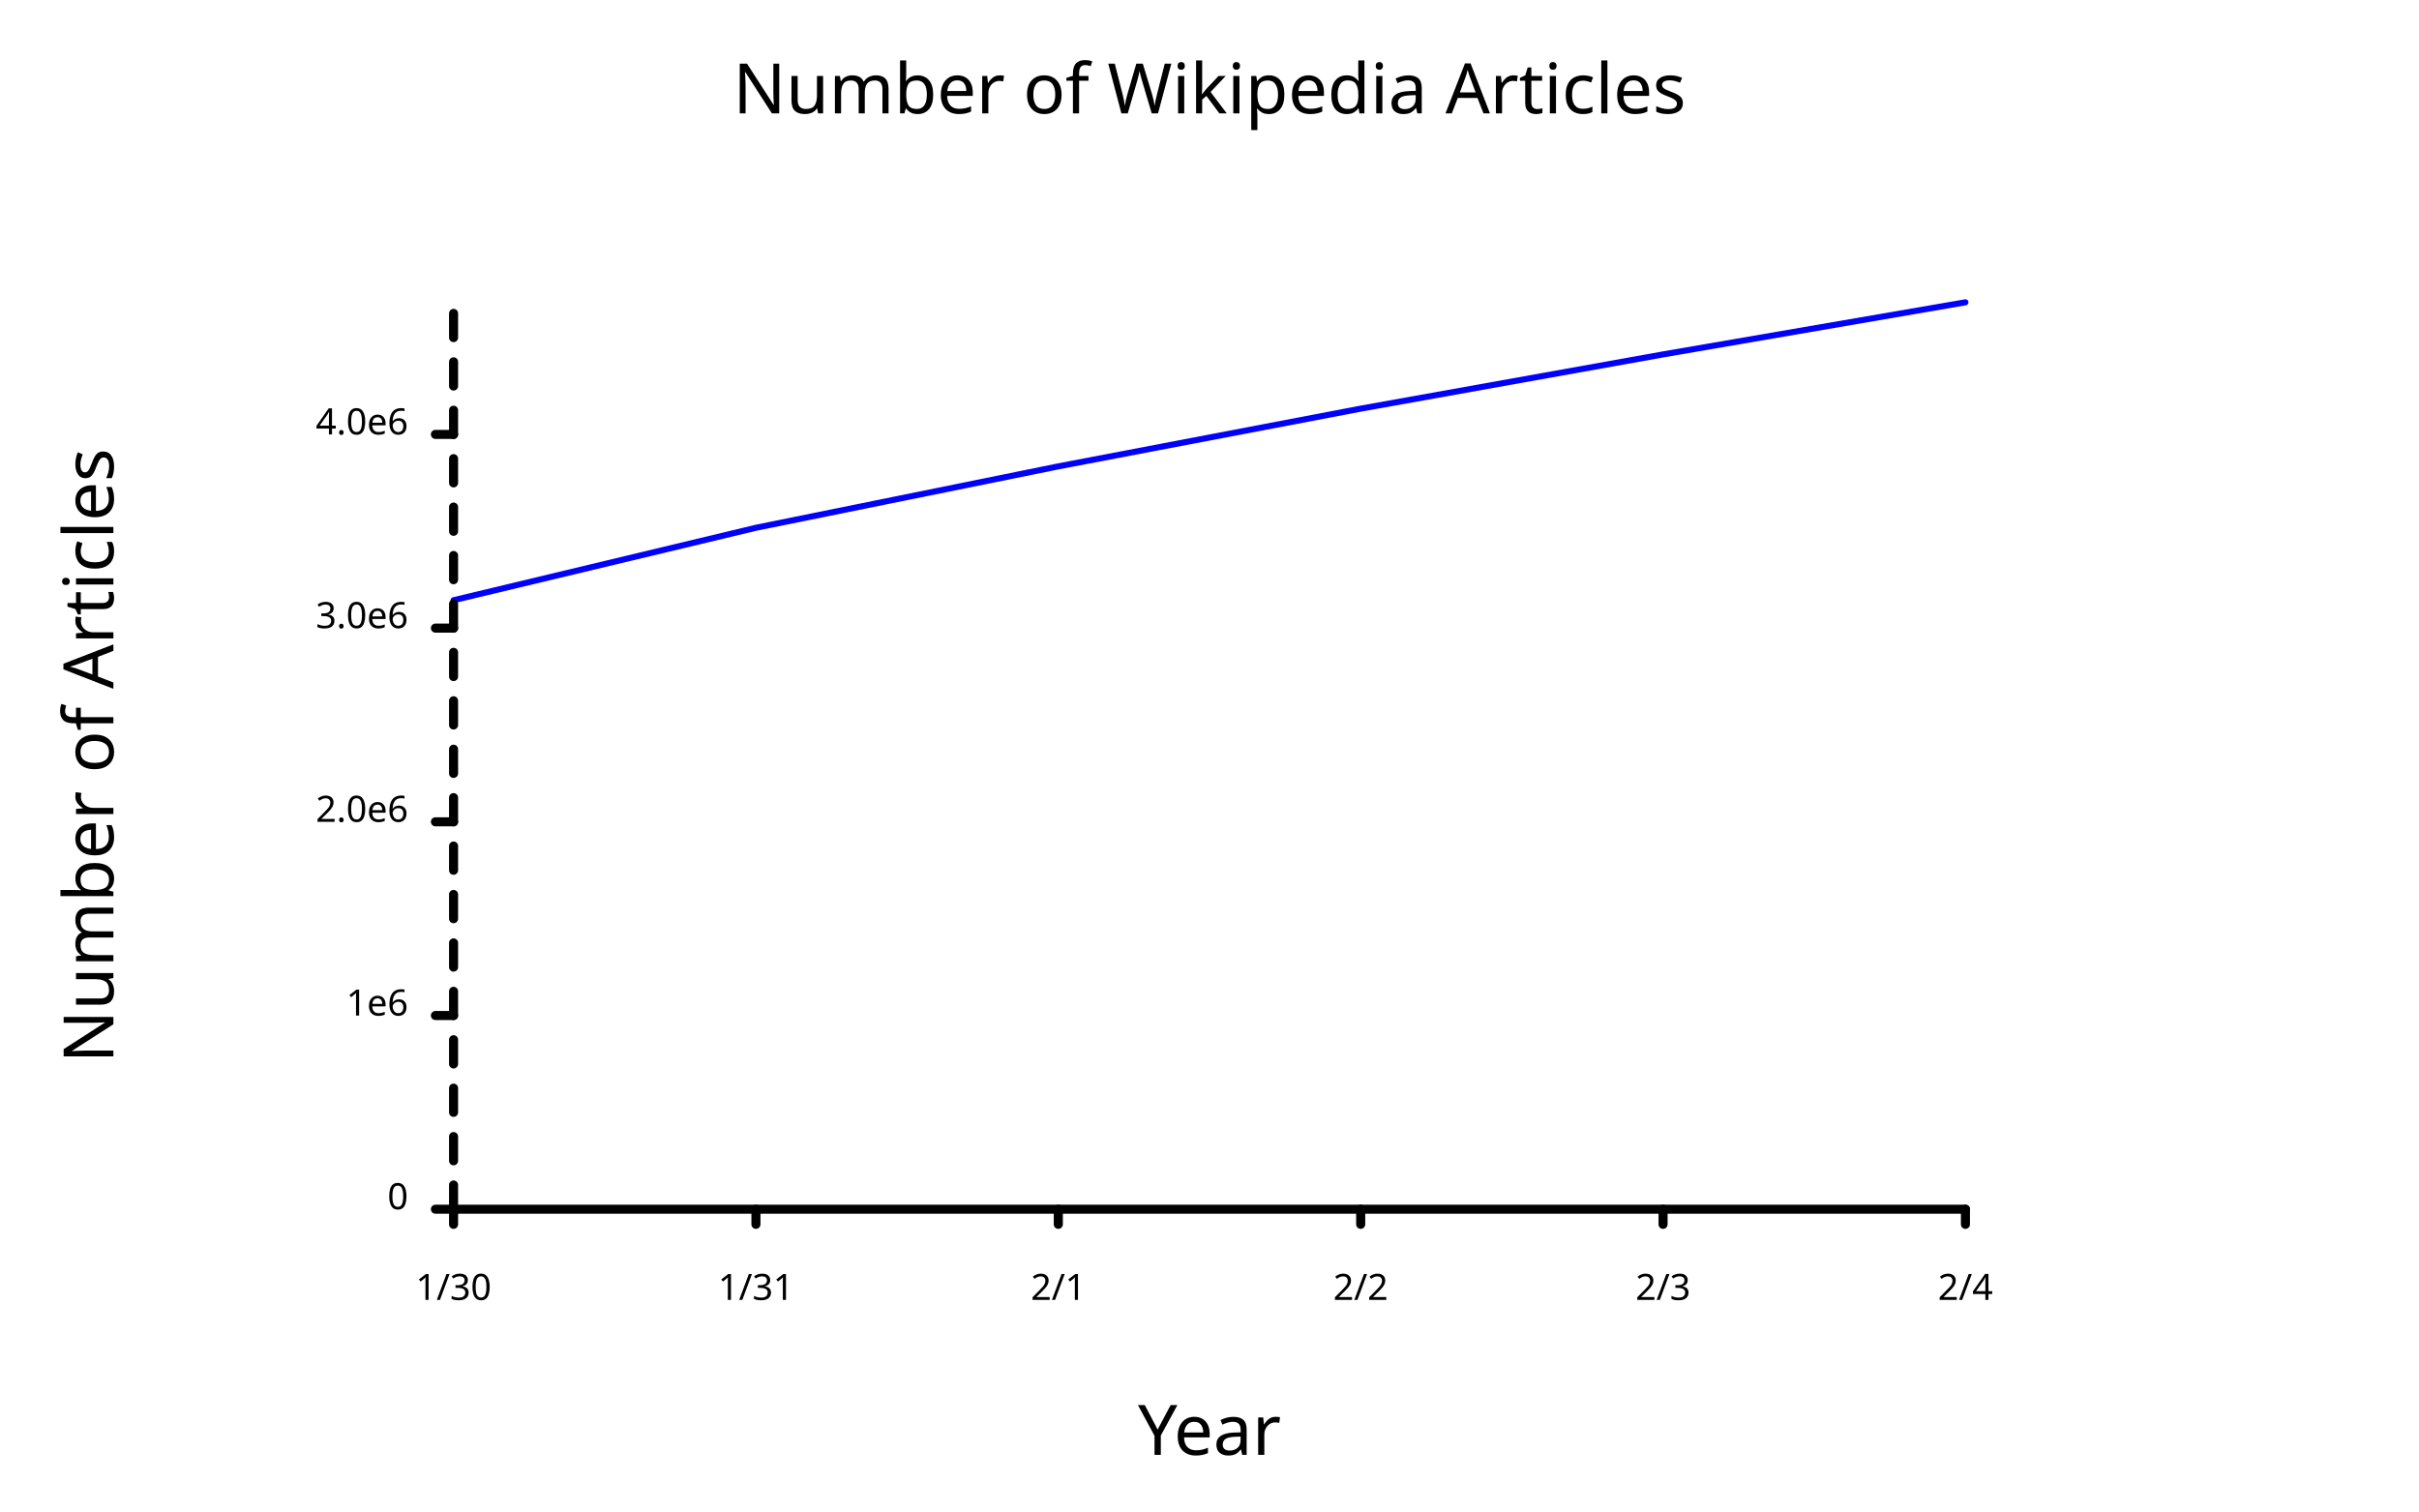
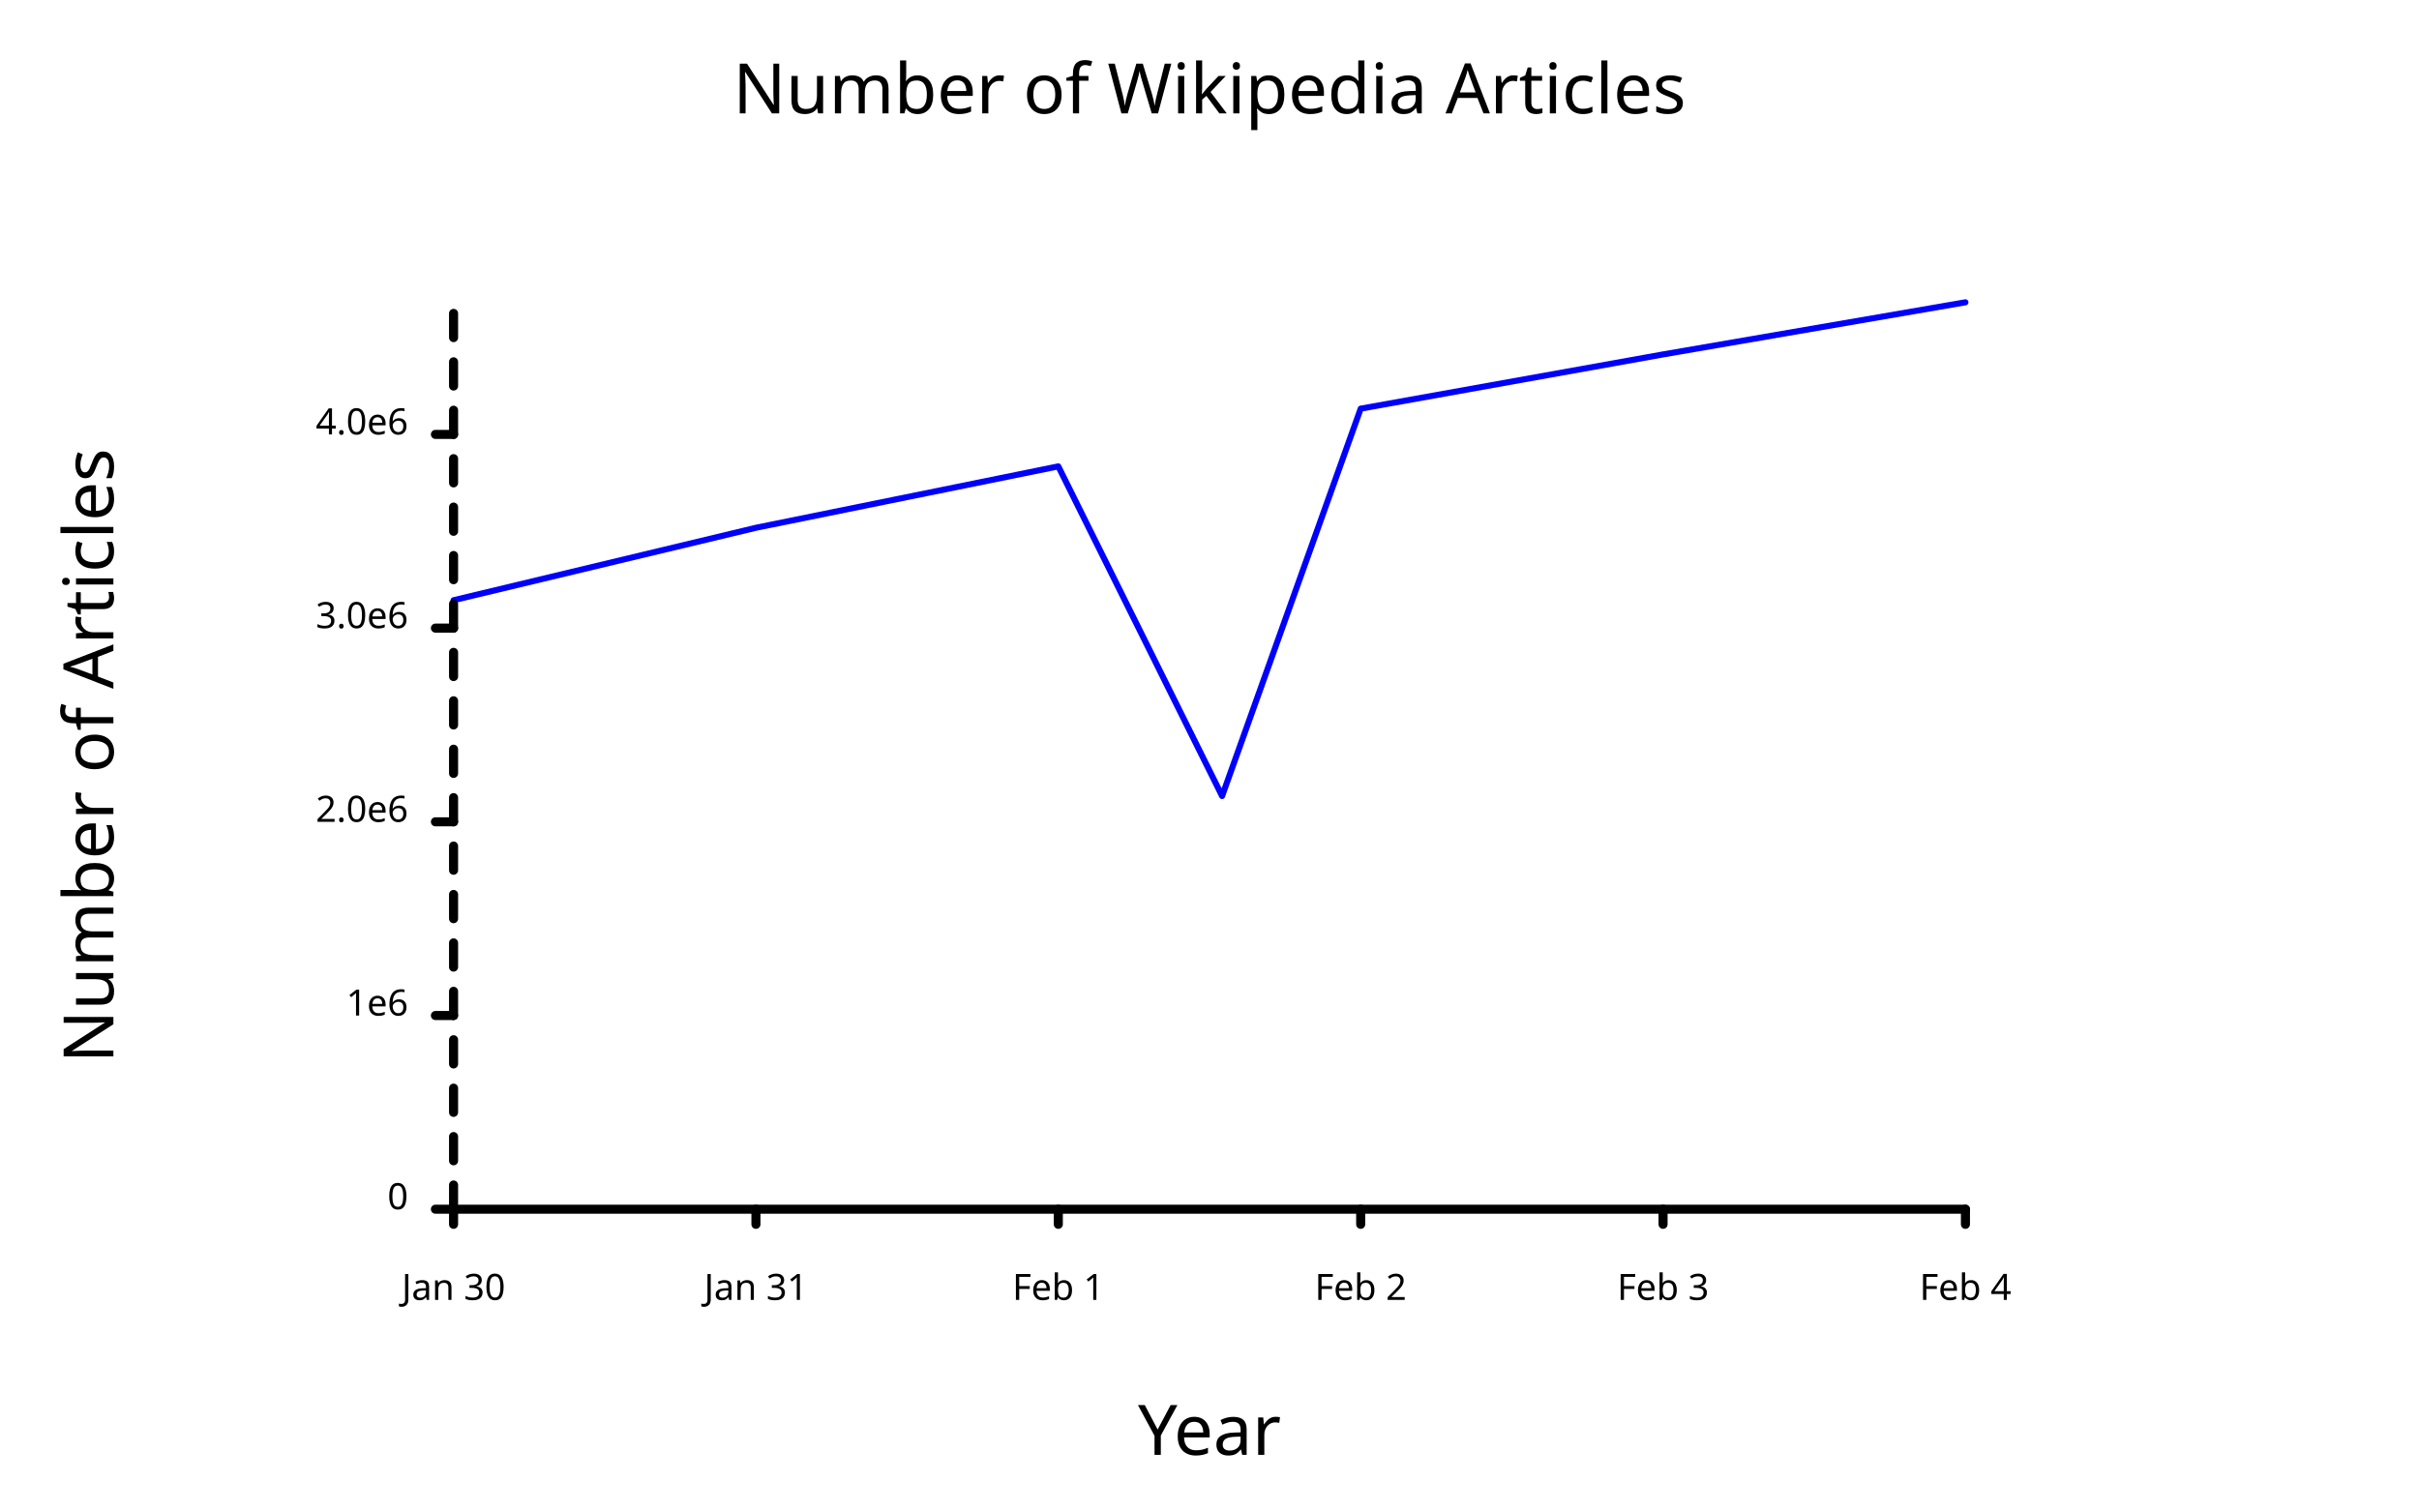
<svg xmlns="http://www.w3.org/2000/svg" class="poloto" width="800" height="500" viewBox="0 0 800 500">
  <style>.poloto { stroke-linecap:round; stroke-linejoin:round; font-family: 'Tahoma', sans-serif; background-color: AliceBlue;} .poloto_scatter{stroke-width:7} .poloto_line{stroke-width:2} .poloto_text{fill: black;} .poloto_axis_lines{stroke: black;stroke-width:3;fill:none;stroke-dasharray:none} .poloto0stroke{stroke:  blue;} .poloto1stroke{stroke:  red;} .poloto2stroke{stroke:  green;} .poloto3stroke{stroke:  gold;} .poloto4stroke{stroke:  aqua;} .poloto5stroke{stroke:  lime;} .poloto6stroke{stroke:  orange;} .poloto7stroke{stroke:  chocolate;} .poloto0fill{fill:blue;} .poloto1fill{fill:red;} .poloto2fill{fill:green;} .poloto3fill{fill:gold;} .poloto4fill{fill:aqua;} .poloto5fill{fill:lime;} .poloto6fill{fill:orange;} .poloto7fill{fill:chocolate;}</style>
  <text class="poloto_text poloto_legend_text" alignment-baseline="middle" text-anchor="start" font-size="large" x="675" y="100" />
-   <path class="poloto_line poloto0stroke" fill="none" stroke="black" d=" M 150 198.548 L 250 174.584 L 350 154.272 L 450 135.177 L 550 117.236 L 650 100" />
+   <path class="poloto_line poloto0stroke" fill="none" stroke="black" d=" M 150 198.548 L 250 174.584 L 350 154.272 L 404.166 263.328 L 450 135.177 L 550 117.236 L 650 100" />
  <text class="poloto_labels poloto_text poloto_title" alignment-baseline="start" text-anchor="middle" font-size="x-large" x="400" y="37.5"> Number of Wikipedia Articles</text>
  <text class="poloto_labels poloto_text poloto_xname" alignment-baseline="start" text-anchor="middle" font-size="x-large" x="400" y="481.25"> Year</text>
  <text class="poloto_labels poloto_text poloto_yname" alignment-baseline="start" text-anchor="middle" font-size="x-large" transform="rotate(-90,37.5,250)" x="37.5" y="250"> Number of Articles</text>
  <line class="poloto_axis_lines" stroke="black" x1="150" x2="150" y1="400" y2="405" />
-   <text class="poloto_tick_labels poloto_text" alignment-baseline="start" text-anchor="middle" x="150" y="430"> 1/30</text>
+   <text class="poloto_tick_labels poloto_text" alignment-baseline="start" text-anchor="middle" x="150" y="430"> Jan 30</text>
  <line class="poloto_axis_lines" stroke="black" x1="250" x2="250" y1="400" y2="405" />
-   <text class="poloto_tick_labels poloto_text" alignment-baseline="start" text-anchor="middle" x="250" y="430"> 1/31</text>
+   <text class="poloto_tick_labels poloto_text" alignment-baseline="start" text-anchor="middle" x="250" y="430"> Jan 31</text>
  <line class="poloto_axis_lines" stroke="black" x1="350" x2="350" y1="400" y2="405" />
-   <text class="poloto_tick_labels poloto_text" alignment-baseline="start" text-anchor="middle" x="350" y="430"> 2/1</text>
+   <text class="poloto_tick_labels poloto_text" alignment-baseline="start" text-anchor="middle" x="350" y="430"> Feb 1</text>
  <line class="poloto_axis_lines" stroke="black" x1="450" x2="450" y1="400" y2="405" />
-   <text class="poloto_tick_labels poloto_text" alignment-baseline="start" text-anchor="middle" x="450" y="430"> 2/2</text>
+   <text class="poloto_tick_labels poloto_text" alignment-baseline="start" text-anchor="middle" x="450" y="430"> Feb 2</text>
  <line class="poloto_axis_lines" stroke="black" x1="550" x2="550" y1="400" y2="405" />
-   <text class="poloto_tick_labels poloto_text" alignment-baseline="start" text-anchor="middle" x="550" y="430"> 2/3</text>
+   <text class="poloto_tick_labels poloto_text" alignment-baseline="start" text-anchor="middle" x="550" y="430"> Feb 3</text>
  <line class="poloto_axis_lines" stroke="black" x1="650" x2="650" y1="400" y2="405" />
-   <text class="poloto_tick_labels poloto_text" alignment-baseline="start" text-anchor="middle" x="650" y="430"> 2/4</text>
+   <text class="poloto_tick_labels poloto_text" alignment-baseline="start" text-anchor="middle" x="650" y="430"> Feb 4</text>
  <line class="poloto_axis_lines" stroke="black" x1="150" x2="144" y1="400" y2="400" />
  <text class="poloto_tick_labels poloto_text" alignment-baseline="middle" text-anchor="end" x="135" y="400"> 0</text>
  <line class="poloto_axis_lines" stroke="black" x1="150" x2="144" y1="335.925" y2="335.925" />
  <text class="poloto_tick_labels poloto_text" alignment-baseline="middle" text-anchor="end" x="135" y="335.925"> 1e6</text>
  <line class="poloto_axis_lines" stroke="black" x1="150" x2="144" y1="271.85" y2="271.85" />
  <text class="poloto_tick_labels poloto_text" alignment-baseline="middle" text-anchor="end" x="135" y="271.85"> 2.0e6</text>
  <line class="poloto_axis_lines" stroke="black" x1="150" x2="144" y1="207.774" y2="207.774" />
  <text class="poloto_tick_labels poloto_text" alignment-baseline="middle" text-anchor="end" x="135" y="207.774"> 3.0e6</text>
  <line class="poloto_axis_lines" stroke="black" x1="150" x2="144" y1="143.699" y2="143.699" />
  <text class="poloto_tick_labels poloto_text" alignment-baseline="middle" text-anchor="end" x="135" y="143.699"> 4.0e6</text>
  <path stroke="black" fill="none" class="poloto_axis_lines" d=" M 150 400 L 650 400" />
  <path stroke="black" fill="none" class="poloto_axis_lines" style="stroke-dasharray:8.009;stroke-dashoffset:-0;" d=" M 150 400 L 150 100" />
</svg>
